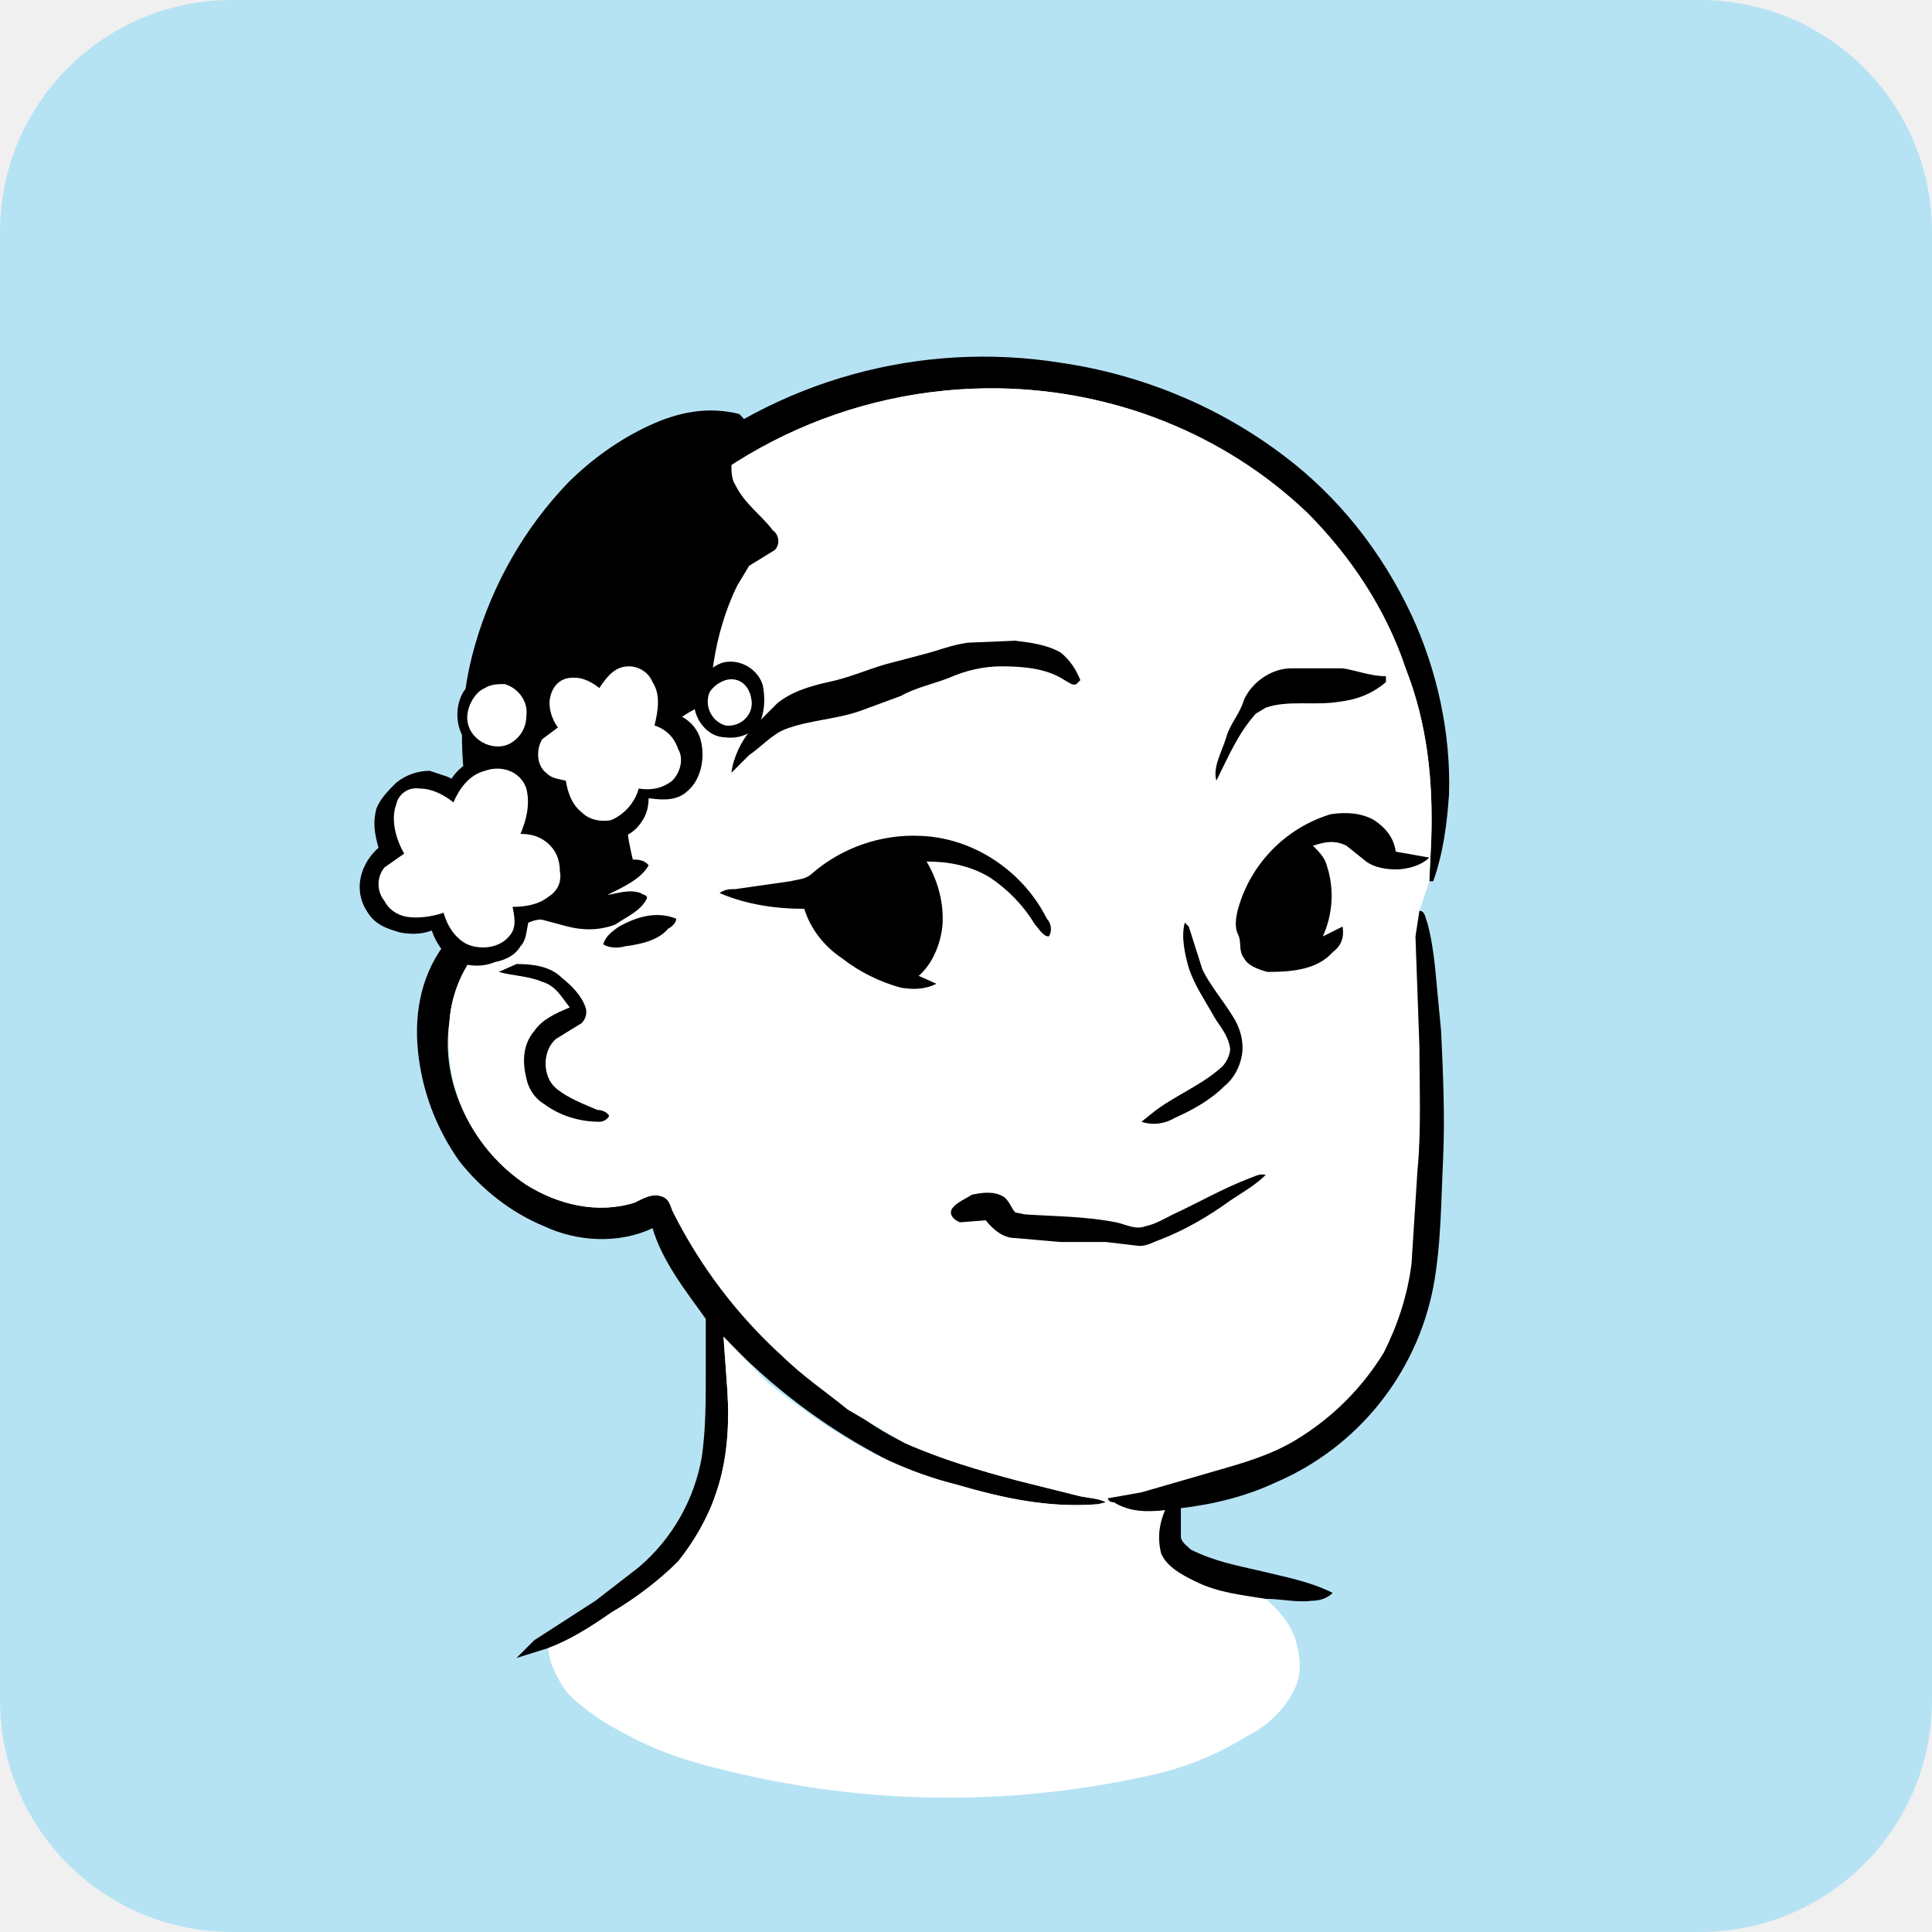
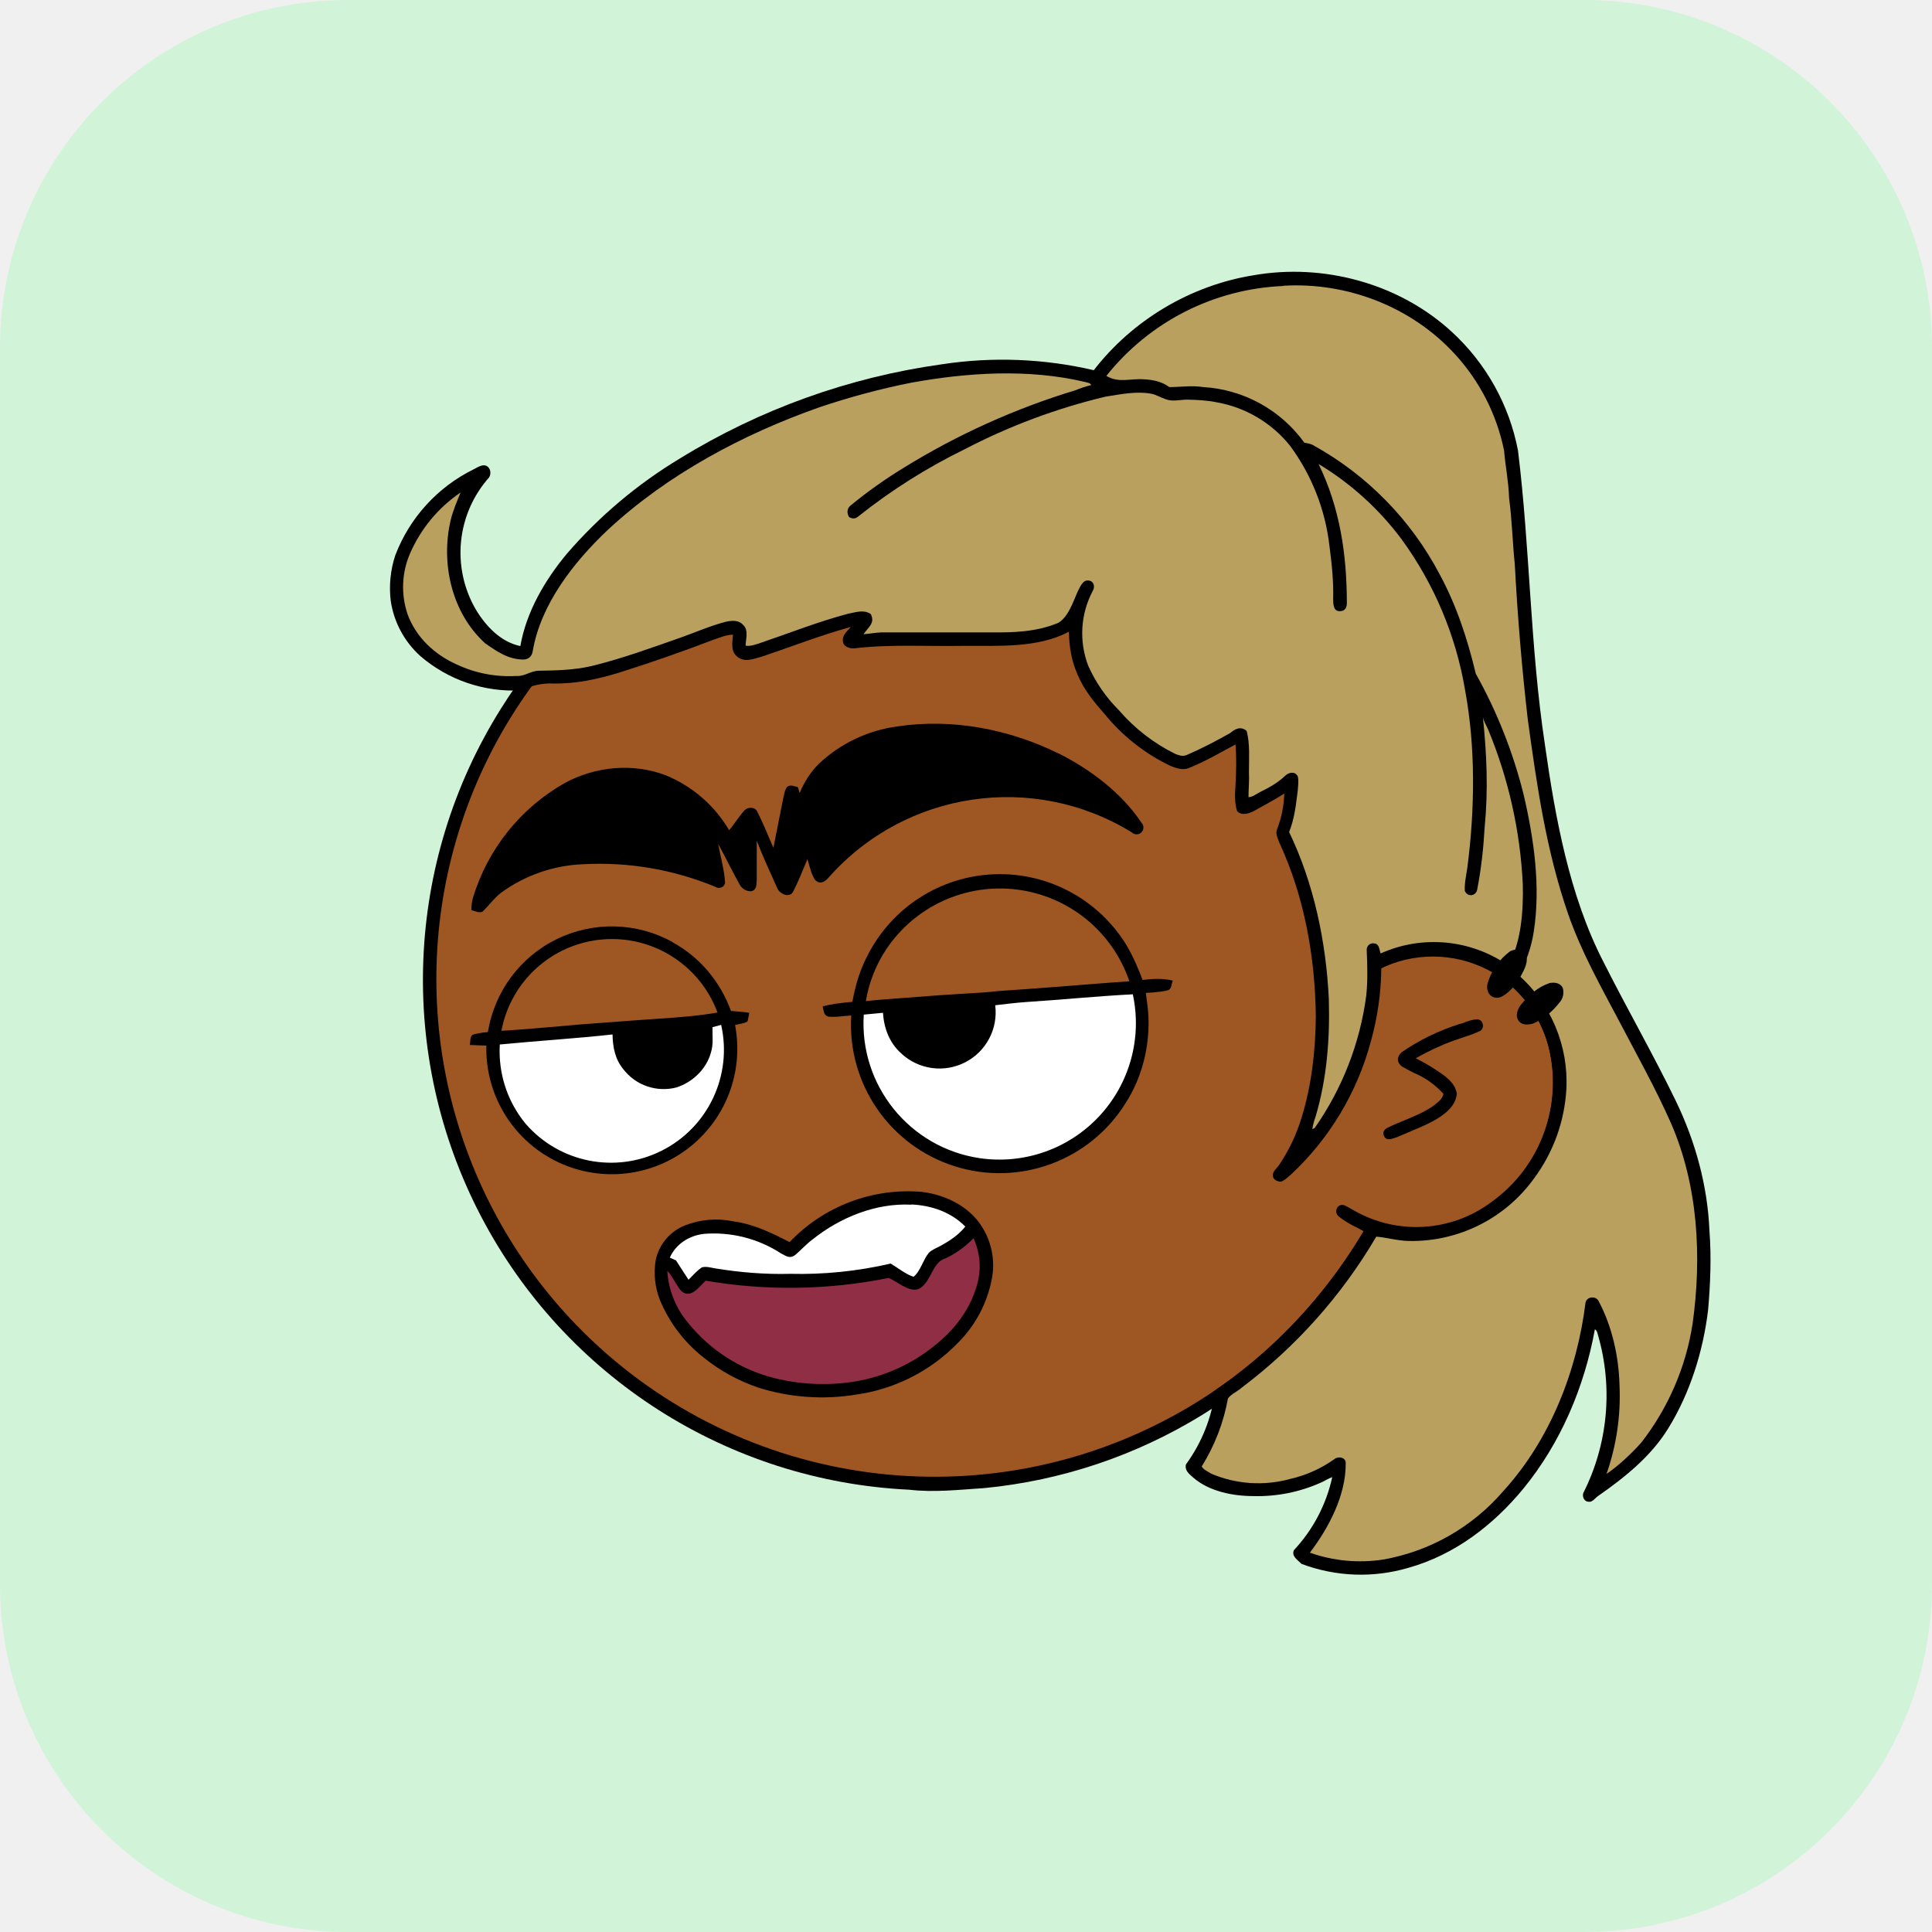
- <svg xmlns="http://www.w3.org/2000/svg" viewBox="0 0 980 980" fill="none" shape-rendering="auto">
+ <svg xmlns="http://www.w3.org/2000/svg" viewBox="0 0 762 762" fill="none" shape-rendering="auto">
  <mask id="viewboxMask">
-     <rect width="980" height="980" rx="117.6" ry="117.6" x="0" y="0" fill="#fff" />
+     <rect width="762" height="762" rx="137.16" ry="137.16" x="0" y="0" fill="#fff" />
  </mask>
  <g mask="url(#viewboxMask)">
-     <rect fill="#b6e3f4" width="980" height="980" x="0" y="0" />
-     <g transform="translate(10 -60)">
-       <path d="M528 244c41 6 80 22 113 47 28 21 50 49 65 81 13 28 20 60 19 91-1 15-3 30-8 44h-2l1-21c1-30-2-59-13-87-10-30-28-57-50-79-42-40-98-62-156-63a243 243 0 0 0-196 94 207 207 0 0 0-40 139l2 25c8 0 19 0 25 7l-3 3-17 1c-12 1-24 5-33 13a64 64 0 0 0-17 39c-5 32 12 65 39 83 16 10 36 15 55 9 4-2 9-5 14-3 3 1 4 4 5 7a251 251 0 0 0 90 100c8 7 18 13 28 18 18 8 38 14 57 19l32 8c5 1 9 1 13 3l-4 1c-25 2-48-3-72-10-12-3-23-7-34-12a306 306 0 0 1-84-63l2 28c1 17 0 35-6 52-4 12-11 24-19 34-10 10-22 19-34 26-10 7-21 14-32 18l-16 5 9-9 31-20 22-17a95 95 0 0 0 32-56c2-14 2-28 2-43v-27c-10-14-22-29-27-46-17 8-38 7-55-1-17-7-32-19-43-33-12-17-19-36-21-56s2-40 15-56c9-10 22-18 35-21-4-14-6-29-6-44a234 234 0 0 1 83-173 249 249 0 0 1 199-55Z" fill="#000" />
-       <path d="M653 320c22 22 40 49 50 79 11 28 14 57 13 87l-1 21-5 15-2 13 2 56c0 21 1 42-1 63l-3 47c-2 16-7 31-14 45-11 18-26 33-44 44-13 8-27 12-41 16l-38 11-17 3c0 1 1 2 3 2 8 5 17 5 26 4-3 7-4 14-2 22 3 7 11 11 17 14 12 6 24 7 36 9 7 6 14 14 16 24 2 8 2 16-2 23-5 10-14 18-24 23-13 8-27 14-42 18a468 468 0 0 1-222-1c-17-4-33-9-48-17-12-6-23-13-32-22-5-7-9-14-10-23 11-4 22-11 32-18 12-7 24-16 34-26 8-10 15-22 19-34 6-17 7-35 6-52l-2-28 22 23c19 15 40 30 62 40 11 5 22 9 34 12 24 7 47 12 72 10l4-1c-4-2-8-2-13-3l-32-8c-19-5-39-11-57-19l-29-17c-11-9-23-17-33-27a251 251 0 0 1-56-74c-1-3-2-6-5-7-5-2-10 1-14 3-19 6-39 1-55-9a88 88 0 0 1-39-83c1-14 7-28 17-39 9-8 21-12 33-13l17-1 3-3c-6-7-17-7-25-7l-2-25a207 207 0 0 1 40-139 243 243 0 0 1 196-94c58 1 114 23 156 63Z" fill="#ffffff" />
-       <path d="M710 522c3 0 3 4 4 6 3 11 4 23 5 34l2 21c1 22 2 43 1 65-1 21-1 44-5 65a136 136 0 0 1-80 99c-15 7-31 11-48 13v15c1 3 3 4 5 6 12 6 23 8 36 11 12 3 24 5 36 11-3 3-7 4-11 4-7 1-15-1-23-1-12-2-24-3-36-9-6-3-14-7-17-14-2-8-1-15 2-22-9 1-18 1-26-4-2 0-3-1-3-2l17-3 38-11c14-4 28-8 41-16 18-11 33-26 44-44 7-14 12-29 14-45l3-47c2-21 1-42 1-63l-2-56 2-13ZM252 549c8 0 17 1 23 7 5 4 10 9 12 15 1 3 0 6-2 8l-13 8c-7 6-7 19 0 25 6 5 14 8 21 11 2 0 5 1 6 3-1 2-3 3-5 3-10 0-20-3-28-9-5-3-8-8-9-13-2-8-2-17 4-24 4-6 11-9 18-12-4-5-7-11-14-13-7-3-15-3-22-5l9-4Z" fill="#000" />
-       <path d="M665 473c7-1 15-1 22 3 6 4 10 9 11 16l17 3c-4 4-11 6-17 6-5 0-11-1-15-4l-10-8c-6-3-11-2-17 0 3 3 6 6 7 10 4 12 3 25-2 36l10-5c1 6-1 10-5 13-8 9-21 10-33 10-4-1-10-3-12-7-3-4-1-8-3-12s-1-9 0-13a70 70 0 0 1 47-48ZM457 484c27 1 52 18 64 42 2 2 3 6 1 9-3 0-5-4-7-6-6-10-14-18-23-24-10-6-21-8-32-8 6 10 9 22 8 33-1 9-5 19-12 25l9 4c-6 3-12 3-18 2-11-3-21-8-30-15-9-6-16-15-19-25-14 0-29-2-43-8 3-2 5-2 8-2l28-4c4-1 8-1 11-4 15-13 35-20 55-19Z" fill="#000000" />
-       <path d="M505 385c8 1 16 2 23 6 5 4 8 9 10 14l-2 2c-2 1-4-1-6-2-9-6-21-7-32-7-9 0-18 2-27 6-8 3-17 5-24 9l-19 7c-13 5-27 5-40 10-7 3-12 9-18 13l-9 9c1-8 5-16 10-22l13-13c7-6 17-9 26-11 10-2 19-6 29-9l19-5c8-2 15-5 23-6l24-1ZM671 399c7 1 14 4 22 4v3c-7 6-15 9-24 10-12 2-26-1-37 3l-5 3c-9 10-14 22-20 34-2-7 3-15 5-22s7-12 9-19c4-9 14-16 24-16h26Z" fill="#000000" />
-       <path d="m591 528 2 2 7 22c4 8 10 15 15 23 4 6 6 13 5 20-1 6-4 12-9 16-7 7-16 12-25 16-5 3-11 4-17 2l5-4c11-9 25-14 36-24 2-2 4-6 4-9-1-7-5-11-8-16-5-9-10-16-13-25-2-7-4-16-2-23Z" fill="#000000" />
-       <path d="M632 656c-5 5-12 9-18 13-11 8-23 15-36 20-3 1-6 3-10 3l-17-2h-23l-23-2c-6 0-11-4-15-9l-13 1c-3-1-6-4-4-7s7-5 10-7c5-1 11-2 16 1 3 2 4 6 6 8l5 1c15 1 31 1 46 4 5 1 10 4 15 2 5-1 10-4 14-6 13-6 25-13 38-18 3-1 6-3 9-2Z" fill="#000000" />
-       <path d="M365 270c2 2 4 4 4 7 0 7-6 12-8 18 0 4 0 8 2 11 5 10 13 15 19 23 3 2 4 7 1 10l-13 8-6 10c-6 12-10 26-12 39l-2 14c-2 4-4 7-8 10-8 4-14 10-20 16-5 7-10 14-13 23-3 11-1 25 2 37 2 0 6 0 8 3-4 7-13 11-21 15 6-1 11-3 17-1 1 1 4 1 3 3-3 6-10 9-16 13-8 3-16 3-24 1l-15-4c-2-1-5-1-7-3-11-11-19-24-24-39a168 168 0 0 1-1-97c9-31 25-59 47-82 12-12 26-22 41-29s30-10 46-6ZM333 526c0 2-2 4-4 5-5 6-14 8-22 9-3 1-8 1-11-1 1-4 5-7 8-9 9-5 19-8 29-4Z" fill="#000000" />
-     </g>
-     <g transform="translate(10 -60)">
-       <path d="M357 396c9-2 18 4 20 12 1 5 1 12-1 17-3 7-11 10-18 9-9 0-16-9-16-18 0-4 2-7 3-11 3-4 8-8 12-9Z" fill="#000000" />
-       <path d="M358 405c7-2 12 3 13 9 2 8-5 15-13 14-7-2-11-10-8-17 2-3 5-5 8-6Z" fill="#fff" />
-       <path fill-rule="evenodd" clip-rule="evenodd" d="M326 398c-2-4-5-7-9-9-5-1-10 1-14 3-4 1-7 4-9 7-11-4-23 0-30 10-3-4-6-7-10-9-3-1-6 0-9 1l-4 1c-6 1-12 3-16 9-4 7-4 16 0 23 2 5 6 8 11 10-7 1-13 5-17 11l-2-1-9-3c-6 0-12 2-17 6-4 4-8 8-10 13-2 7-1 13 1 20-9 8-13 21-6 32 4 7 10 9 17 11 5 1 11 1 16-1 2 6 6 12 11 15 6 3 14 4 21 1 5-1 10-3 13-8 3-3 3-8 4-12 5-2 9-3 13-7 5-4 9-10 10-16s0-12-2-17c-3-6-9-10-15-12 1-5 2-9 1-14l6 2c2 6 4 11 8 15 7 5 15 7 23 6 6 0 11-4 14-9 2-3 3-7 3-11h1c7 1 14 1 19-4 7-6 9-18 6-27-3-8-9-11-17-14 2-7 2-15-2-22Zm-70 51 2-10-10 6 8 4Z" fill="#000000" />
-       <path d="M236 409c3-2 7-2 10-2 7 2 12 9 11 16 0 6-3 11-8 14-9 5-22-2-22-13 0-6 4-13 9-15ZM309 398c5 0 10 3 12 8 4 6 3 14 1 22 6 2 10 6 12 12 3 5 1 12-3 16-5 4-11 5-17 4-2 7-7 13-14 16-5 1-11 0-15-4-5-4-7-10-8-16-4-1-7-1-10-4-5-4-5-12-2-17l8-6c-3-4-5-10-4-15s4-9 9-10c6-1 11 1 16 5 4-6 8-11 15-11ZM257 460c2 8 0 16-3 23 5 0 9 1 13 4 5 4 7 9 7 15 1 5-1 10-6 13-5 4-12 5-18 5 1 5 2 10-1 14-5 7-15 8-22 5-6-3-10-9-12-16-6 2-13 3-19 2-5-1-9-4-11-8-4-5-4-12 0-17l10-7c-4-7-7-17-4-25 1-5 6-9 12-8 6 0 12 3 17 7 3-7 8-14 16-16 8-3 18 0 21 9Z" fill="#fff" />
+     <rect fill="#d1f4d9" width="762" height="762" x="0" y="0" />
+     <g transform="translate(38.1 38.1) scale(0.9)">
+       <path d="M396 164.8a224.8 224.8 0 0 1 104.8 42.4c6.2 4.9 12.5 9.4 18 15a225.4 225.4 0 0 1 71.8 149 58.5 58.5 0 0 1 50.9 42.2 71 71 0 0 1-27.6 76.5c-11 7.7-24.5 12-38 11.7-5 0-10-1.6-15-1.8-1.9 2.2-3.3 4.9-4.8 7.3A223.3 223.3 0 0 1 389 609.8c-11 .7-21.9 2-33 .7a223.7 223.7 0 0 1-178.8-342.3A223.4 223.4 0 0 1 352 163.5c14.6-1.4 29.4-.3 44 1.3Z" fill="#000" />
+       <path fill-rule="evenodd" clip-rule="evenodd" d="M498.8 213.2A216 216 0 0 0 363 169c-13-.2-26.2 1.6-39 4a218 218 0 0 0-113.6 365.5 218.5 218.5 0 0 0 260.4 40.2c35-18.8 64.2-47.3 84.4-81.5l-3-1.6c-2.8-1.4-5.7-3-8-5-2.2-2-.3-5.8 2.7-4.7 1.5.7 3 1.6 4.4 2.4a55 55 0 0 0 59.6-3.6 64.5 64.5 0 0 0 25-69.8 53.1 53.1 0 0 0-24-31 52.6 52.6 0 0 0-47-2.8c-1.6.8-3.4 1.5-5 1.3-2.5-.2-2.8-4.2-.6-5.2 8-4 16.5-5.6 25.4-6.4a217 217 0 0 0-72-146.4c-4.4-4-8.7-8.1-13.9-11.3Zm107.6 196.2c2-1.2 1.3-5.1-1.4-5-2 0-4.2.8-6.2 1.6l-1.4.4a95.1 95.1 0 0 0-25.5 12.4c-2.2 2-2.2 4.4.1 6.2a92 92 0 0 0 5.2 2.8 36 36 0 0 1 13 9.2c-.2 1.9-2 3.4-3.4 4.5l-.2.2c-3.9 3-8.8 5-13.6 7-2.5 1-4.9 2-7.1 3.1-1.7.8-2.6 2.2-1.6 3.9 1 2 3.2 1.1 5 .5l.6-.2 5.4-2.3c5.4-2.3 11-4.5 15.4-8 2.7-2.1 5.1-5.1 5.4-8.7-.5-3.4-2.7-5.7-5.3-7.8a83 83 0 0 0-11.6-7.2l-1.1-.6c5.4-3 10.8-5.6 16.6-7.7l5-1.7a52 52 0 0 0 6.7-2.6Z" fill="#9e5622" />
+       <g transform="translate(-161 -83)">
+         <path fill-rule="evenodd" clip-rule="evenodd" d="M613 456a65 65 0 0 0-114.3 3.7c-3.3 6.3-5.2 13-6.5 20-4.4.4-8.8.9-13 2l.3 1.5c.3 1.4.6 2.6 2.3 3 2.3.2 4.8 0 7.1-.3l2.8-.2A65.1 65.1 0 0 0 612 524c6.5-10.2 9.8-22 10-34 .1-3.9-.3-7.5-.8-11.2l-.4-3 3-.2c2.2-.2 4.5-.4 6.8-1 1.1-.5 1.4-1.6 1.6-2.8l.4-1.4c-4.4-1.1-8.7-.8-13.2-.3l-1.4-3.5c-1.5-3.6-3-7.2-5.1-10.7Zm.6 14.7a59.9 59.9 0 0 0-106.7-13.8 58.4 58.4 0 0 0-8.8 22.5c6-.7 11.9-1 17.9-1.5l14.5-1.1 11-.7c4.8-.3 9.6-.5 14.4-1.1 16.4-1.1 32.8-2.4 49.2-3.7l8.5-.6Zm-200.2-17.1c12 6.5 21 17.4 25.6 30.1 2.6.2 5.3.4 8 .8l-.1.7-.6 3c-1 .8-2.5 1-3.9 1.3l-1.6.4a55 55 0 1 1-109 9l-7.2-.3.1-1.3c.1-1.2.2-2.7 1.2-3.2 1.5-.5 3.2-.7 4.8-1 .6 0 1.2 0 1.8-.2a55 55 0 0 1 80.9-39.4Zm19.7 30.8a49.3 49.3 0 0 0-94.7 8c7-.4 14-1 21-1.6a1133.2 1133.2 0 0 1 29.9-2.4 1075.2 1075.2 0 0 1 18-1.3c8.6-.6 17.3-1.2 25.8-2.7Z" fill="#000" />
+         <path d="M615.1 476.4a59.8 59.8 0 0 1-67.2 71.8 59.7 59.7 0 0 1-50.7-62.9l8.4-.8c.5 6.9 2.8 13.1 8 17.8a24.6 24.6 0 0 0 41.2-21.1c4.5-.5 9-1.1 13.4-1.4 15.7-1 31.3-2.6 47-3.4ZM431 490.8l3.7-1a49.5 49.5 0 0 1-85.8 43.2 49.9 49.9 0 0 1-11.2-34.6c16.4-1.6 33-2.6 49.4-4.4.1 5.6 1.1 10.8 4.7 15.2a22.3 22.3 0 0 0 23.4 8c7-2.3 13-8 15-15.2 1.2-3.8.6-7.3.7-11.2Z" fill="#fff" />
+       </g>
+       <g transform="translate(-161 -83)">
+         <path d="M582.3 370.7c14 7 27.8 17.3 36.6 30.5a3 3 0 0 1-4.3 4.2A104.4 104.4 0 0 0 482 425c-1.6 2-4 3.6-6.2 1.2-1.7-2.6-2.3-6-3.3-9-2 4.8-3.9 9.6-6.2 14.1-1.6 3.2-6 1.1-7-1.4-3.1-6.9-6.3-13.8-9-20.8v17c-.2 2 .2 4.3-2.2 5.1-2 .3-4.3-1-5.3-2.9-3.2-5.8-6.2-11.9-9.4-17.8 1 5.5 2.6 11 3 16.6.2 2-2.2 3.4-4 2.3a132.6 132.6 0 0 0-58.3-10 65.3 65.3 0 0 0-36 12.6c-3 2.4-5.2 5.5-8 8.2-1.6.7-3.2-.3-4.9-.7.1-1.9.2-3.7.8-5.6a86.6 86.6 0 0 1 40-50c13.5-7.4 30.1-9 44.6-3.4a57.4 57.4 0 0 1 27.6 24c2.4-2.9 4.3-6 6.8-8.8 1.6-1.5 4.6-1.5 5.6.8 2.6 5.1 4.7 10.5 7 15.7L462 390c.4-1.5.6-3.2 1.6-4.5 1.7-1.2 3-.2 4.7.1l.8 2.6c2-4.8 4.7-9.1 8.4-12.8A62.1 62.1 0 0 1 512 359c23.9-3.6 48.9 1.2 70.4 11.8Z" fill="#000" />
+       </g>
+       <g transform="translate(-161 -83)">
+         <path d="M522.8 563c11 1.4 21.9 7 27.2 17a31.4 31.4 0 0 1 3.3 21.2 53.6 53.6 0 0 1-14.5 27.6 77 77 0 0 1-44.8 23 92.7 92.7 0 0 1-42.9-3 77.4 77.4 0 0 1-23.8-13 62.2 62.2 0 0 1-19.5-25.6A33 33 0 0 1 406 593a21 21 0 0 1 12.8-15.3 37 37 0 0 1 21.2-1.8c9 1.2 16.7 5 24.7 9.1a71.6 71.6 0 0 1 58.1-22Z" fill="#000" />
+         <path d="M518 568.5c8.8.4 17.4 3.3 23.7 9.7-3 3.7-6.9 6.3-11 8.5-1.7.9-3.7 1.7-5 3-2.5 3-3.7 8.2-6.7 10.5-3.6-1.2-6.8-3.9-10-5.8a175.4 175.4 0 0 1-44 4.5c-11 .3-22-.6-33-2.4-1.8-.3-4-1-5.8-.4-2.2 1.5-4 3.6-5.8 5.4l-5.5-8.5-2.7-1.2c2.7-6 8.4-9.6 14.8-10.4a54 54 0 0 1 34 8.6c2 1 3.6 2.3 5.8.9 2.8-2.2 5.1-5 8-7.1 12-9.6 27.7-16 43.2-15.2Z" fill="#fff" />
+         <path d="M545.3 583.3a29.2 29.2 0 0 1 2.2 17.7c-2 9.5-7 17.8-13.9 24.6a75.2 75.2 0 0 1-41.6 20.7 88.8 88.8 0 0 1-34-1.7 70.6 70.6 0 0 1-37.6-24 38.8 38.8 0 0 1-9.3-23c2.6 2.7 3.8 6.3 6.3 9 4.2 3.3 7.7-2.1 10.5-4.7a218.6 218.6 0 0 0 80.2-1.2c3.7 1.5 8.4 6 12.7 5 6-2.3 6-11.9 12.3-13.6a42.7 42.7 0 0 0 12.2-8.8Z" fill="#8F2E45" />
+       </g>
+       <g transform="translate(-161 -83)" />
+       <g transform="translate(-161 -83)" />
+       <g transform="translate(-161 -83)">
+         <path d="M754.9 186.1a94.7 94.7 0 0 1 29 52c5.3 43 5.3 86 11.8 128.9 4.5 31.8 10.7 66.1 25.5 94.9 10.3 20.5 21.8 40.5 31.8 61.1 8.6 17.7 14 37.3 14.8 57 .9 11.5.4 23.5-.6 34.9-2.2 18-7.9 36.3-17.5 51.8-7.5 12.2-19 21.4-30.6 29.5-1.3.8-2.5 2.8-4.1 2.6-2 0-3-2-2.5-3.8a95 95 0 0 0 6.5-69.1c-.3-1-.4-2.1-1.4-2.7-4.6 25.3-15 49.9-31.4 69.9-13.2 16-30 28.9-50.2 34.6a73.7 73.7 0 0 1-47-1.7c-1.6-1.7-4.5-3.3-3.3-6a68.1 68.1 0 0 0 16.8-32c-1.8.6-3.3 1.7-5 2.4a67.7 67.7 0 0 1-29.5 5.9c-9 0-19.3-2-26.3-8-1.8-1.6-4-3.2-3.3-5.9a69 69 0 0 0 12.8-32.3c.7-.9 1.9-1.4 2.8-2.1 26-18.2 47.3-42.2 63.5-69.5 1-2.3 3.4-2.8 5.6-2a55.2 55.2 0 0 0 41.4-4 64.8 64.8 0 0 0 34.3-65.5 55 55 0 0 0-19.8-36 50.2 50.2 0 0 0-55-6 123 123 0 0 1-4.6 32.1 123.4 123.4 0 0 1-35 58.3c-1.3 1-2.7 2.6-4.4 3.1-1.3.1-3.5-.9-3.5-2.5-.3-1.9 1.7-3.3 2.7-4.8a76.6 76.6 0 0 0 10-21.2c4.3-14 6-29.3 6.1-44-.3-26-5-52.4-16-76.1-.6-1.8-1.8-3.8-1-5.8 2-5 3-10.3 3.2-15.7-4.3 2.8-9 5.2-13.4 7.7-2.2 1.2-5.4 2.1-7.3 0-1.1-3.4-1-7.5-.7-11 .3-6.2.5-12.1 0-18.2-6.9 3.7-13.3 7.5-20.6 10.4-2.5 1-5.3 0-7.7-.9a83.6 83.6 0 0 1-29.2-23c-4.7-5.3-9-10.6-11.8-17.3-2.6-6-3.6-12.1-3.7-18.6-13.7 7.3-31 6.1-46.1 6.2-16 .3-32.2-.8-48 1.1-1.8.2-4.8-.8-4.9-2.9-.5-2.8 1.8-4.6 3.5-6.5-13.2 3.6-26.2 8.7-39 13-3.6.9-7 2.6-10.4.4-3.5-2.5-2.6-6.2-2.3-10-3 0-6 1.4-8.8 2.3a721.5 721.5 0 0 1-41 14.3c-9.5 2.9-19 5-29.1 4.8-4.8-.2-9.6.9-14 3a62.4 62.4 0 0 1-44.1-15 40.6 40.6 0 0 1-13-24.2 46 46 0 0 1 2-20 69.7 69.7 0 0 1 34.4-37.7c1.6-.8 3.9-2.4 5.7-1.4 1.7 1 2 3.4 1 5a49.6 49.6 0 0 0-5.8 57.9c4.4 7.3 10.9 14.2 19.5 16 2.6-15 10.8-29 20.5-40.6a205.6 205.6 0 0 1 49.4-41.6 297.1 297.1 0 0 1 114.9-41.3 176 176 0 0 1 66.5 2.6c17-22 42.5-37.2 70-41.6 30.7-5.4 63.9 3.6 86.9 24.8Z" fill="#000" />
+         <g fill="#b9a05f">
+           <path d="M681 165.9c28-1.7 56.2 9.2 75.2 29.9a88.5 88.5 0 0 1 21.6 42.3c.6 7 2 13.8 2.2 20.8 1.3 9.7 1.5 19.4 2.5 29.1 1.2 22.6 3.1 45.5 5.7 68 4 29 8 57.1 17.6 85 5.8 16.7 14.1 31.4 22.3 46.9 7.8 14.9 16.1 29.7 22.9 45.1 11.9 27.4 13.5 58.6 9.4 87.9a112.7 112.7 0 0 1-22.5 52c-4.5 5-9.7 9.9-15.2 13.7 4.3-12.3 6.3-25.6 5.7-38.6-.3-12.7-3.2-26-9.2-37.2-1.2-2.3-5.1-2-5.7.7-3.7 30-15.6 60.3-36.2 82.8a90 90 0 0 1-52.4 29.8 66.1 66.1 0 0 1-32.2-3c8.3-10.9 15.8-25.2 15.7-39.1.2-2.8-3.4-3.3-5.1-1.8a53.9 53.9 0 0 1-19.3 8.6 52.6 52.6 0 0 1-34.5-2.3c-1.2-.8-3.7-1.9-4.2-3.2a84.7 84.7 0 0 0 11.5-29.8c1.5-2 4.1-3 6-4.7a226.1 226.1 0 0 0 59-66.2c4.7.4 9.3 1.8 14.2 1.9a66 66 0 0 0 55-27.5 72.5 72.5 0 0 0 14.1-39 62.6 62.6 0 0 0-20.9-50 55 55 0 0 0 6.6-19c3.1-19.7.1-40.7-4.4-60a214.8 214.8 0 0 0-21-53.1c-3.6-15.1-8.4-29.8-15.8-43.5a138 138 0 0 0-55.4-56.6c-1.2-.7-2.5-.9-3.9-1.1a58.9 58.9 0 0 0-44.3-24.4c-5-.8-9.9 0-14.9 0-3.3-2.4-7-3.2-11-3.4-6.1-.5-11 1.8-16.6-1.5A104.6 104.6 0 0 1 681 166Z" />
+           <path d="M594 208c1 .4 2.3.3 2.9 1.4-2.4.6-4.8 1.4-7 2.3a320.2 320.2 0 0 0-75.1 33.9c-8.2 5-16.1 10.6-23.5 16.7-1.5 1.3-1.6 3.3-.5 5 1.5.8 2.8.8 4.1-.4a254.2 254.2 0 0 1 46.6-29.4 268.6 268.6 0 0 1 61.6-23c6.4-1 13.5-2.5 20-1.3 2.2.4 4.2 1.7 6.4 2.4 3 1.2 6.2.2 9.5.2 4.3.1 8.8.3 13 1.2 12.5 2.2 24 9 32 19a91.5 91.5 0 0 1 17.3 44.1c1 7.6 1.8 15.2 1.6 22.9 0 2.2 0 5.7 3 5.5 2.2 0 3-1.6 3-3.5 0-21.1-3-41.8-12.4-61a127.4 127.4 0 0 1 36.4 33 156 156 0 0 1 27.8 66c4.7 25.5 4.3 52.4 1 78-.5 3.3-1.3 6.8-1.1 10.1 1.3 3 5.2 2.2 5.5-1 1.7-8.8 2.7-18 3.2-27.1 1.6-16.3.9-32.1-.8-48.3.3 2 1.4 3.6 2.2 5.4A202.3 202.3 0 0 1 786 428c.3 11.7-.6 25.3-6.3 35.8a57 57 0 0 0-56-5.3c-.6-1.6-.5-4.2-2.8-4.4-1.7-.3-3.4 1-3.3 2.9.3 6.6.5 13.4-.2 20a130.9 130.9 0 0 1-22.6 58l-1 .5c.2-2 .8-3.7 1.4-5.5 5-16.8 6.3-34.2 5.8-51.6-1.2-24.9-6.5-50.5-17.4-73.1 2.4-6 3-12 3.8-18.3.1-2 .5-4.1 0-6.1-1.2-2.4-4.1-1.8-5.7-.1-3.2 3-7 5.1-10.9 7-1.6.8-3.2 2.2-5 2.2 0-3.6.4-7.3.2-11 0-5.9.5-12.4-1-18-2.5-2.2-5-1-7.2.9-6.2 3.5-12.5 6.8-19 9.6-1.8.8-3.4.2-5-.4a78.2 78.2 0 0 1-24.8-19.2 64.7 64.7 0 0 1-13.4-19.4 39.7 39.7 0 0 1 2-33c1-1.6.5-4.1-1.7-4.4-2.7-.6-4 3-5 4.9-2 4.5-4 10.9-8.4 13.6-9.6 4-19.4 4.3-29.6 4.2h-48c-2.6.1-5.1.6-7.8.8 2-3 5.3-5 3.1-8.9-3.2-2-6.4-.7-9.8-.1-13.2 3.5-26 8.6-39 13-2 .6-4 1.4-6 1 .1-2.8 1.4-6.8-1-9-2-2.3-4.8-2-7.5-1.5-7 1.8-13.2 4.6-20 7-12.9 4.5-25.9 9.3-39.2 12.5-7.5 1.7-15.1 1.9-22.8 2-3.7 0-6.3 2.6-10 2.3a54 54 0 0 1-26-5c-9.7-4.3-17.9-11.9-21.6-22a37 37 0 0 1 1.2-27 62.3 62.3 0 0 1 22-26.4c-1.6 4-3.3 7.8-4.3 12-4.5 19 .4 40.8 15.1 54.1 5.2 3.6 10 7 16.6 7.1 2.3 0 3.8-1.3 4.2-3.5 3.4-20.6 18-39.2 32.8-53.2 26.2-24.4 59.4-42.1 93-53.9 13.1-4.4 26.4-8 40-10.7 24.7-4.5 51.4-6.2 76-.4Z" />
+         </g>
+       </g>
+       <g transform="translate(-161 -83)">
+         <path d="M780.5 457.5c2.2-1 5.5-1.3 6.7 1.3 1.6 3-.6 6.9-2 9.5-2.1 3.6-5.3 8-9.4 9.5-3.7.8-6-2.3-5.3-5.9a27.2 27.2 0 0 1 10-14.4ZM797.5 471.5c2.2-.4 4.7-.3 6 2 .6 2 .3 4.3-1 6-3.1 4.1-7.4 7.9-12.2 9.8-2.2.5-4.8.7-6.2-1.4-1.6-2.4-.2-5.4 1.4-7.3 3.1-3.8 7.3-7.5 12-9Z" fill="#000" />
+       </g>
    </g>
  </g>
</svg>
